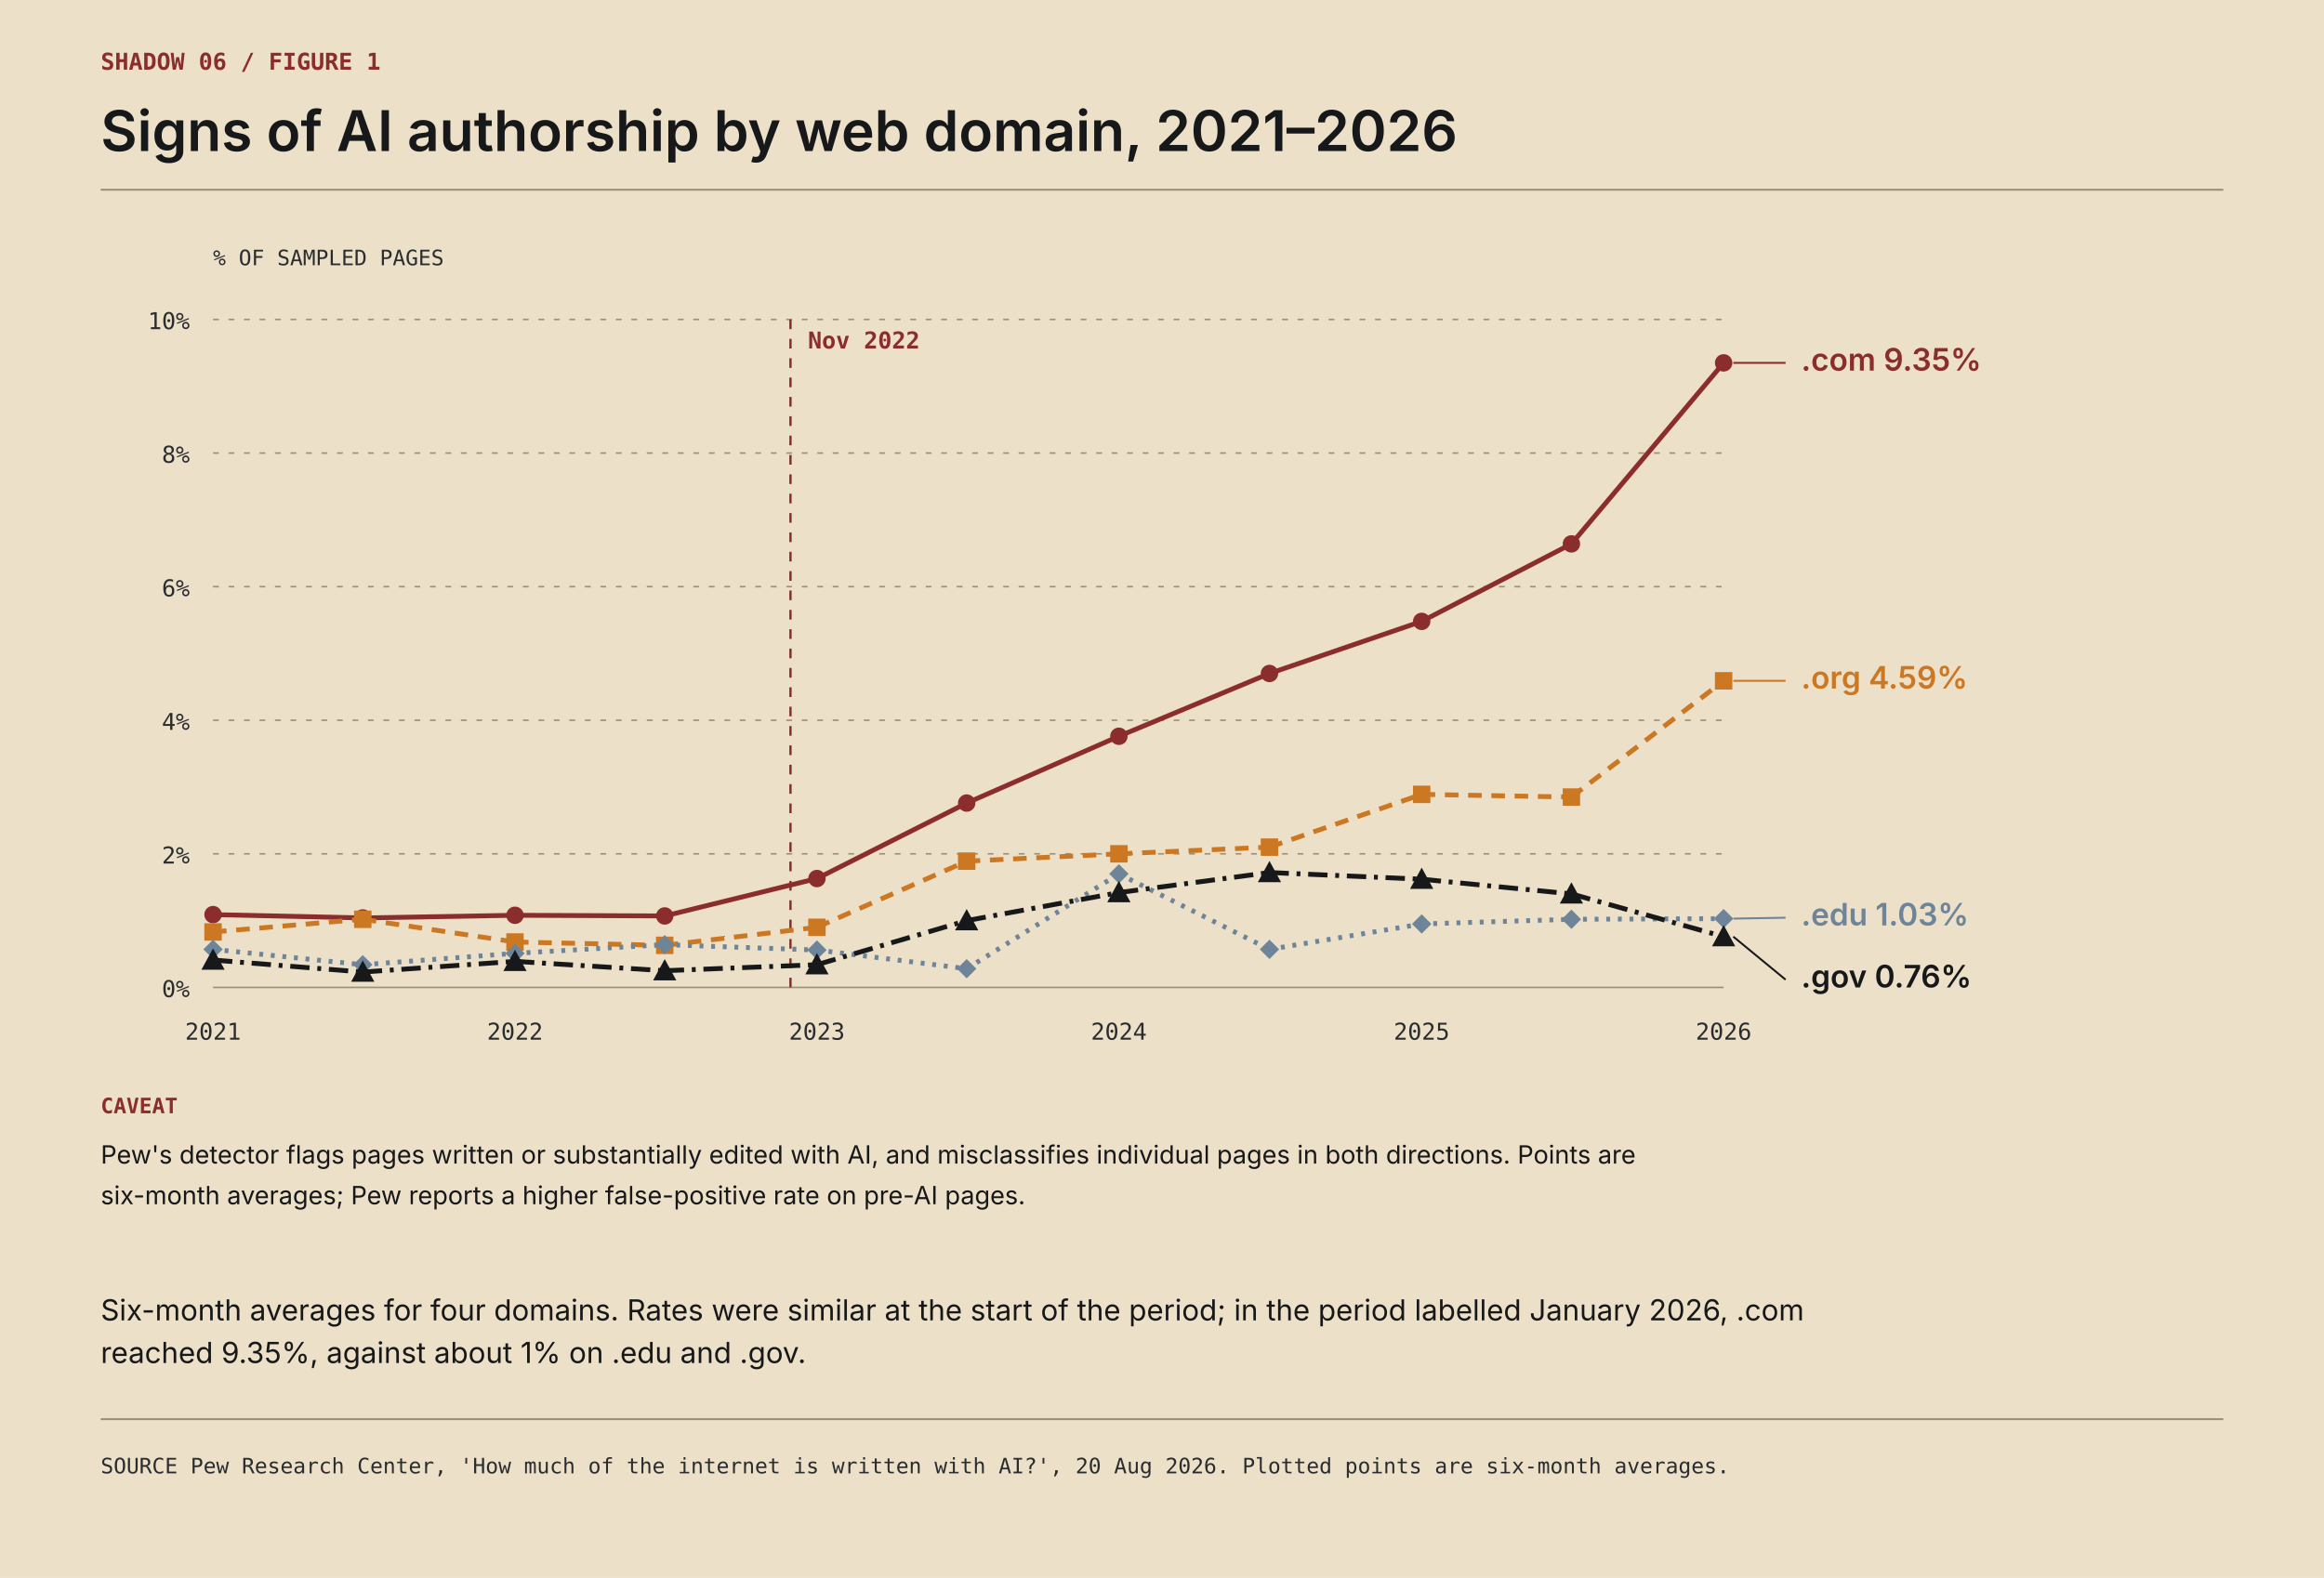
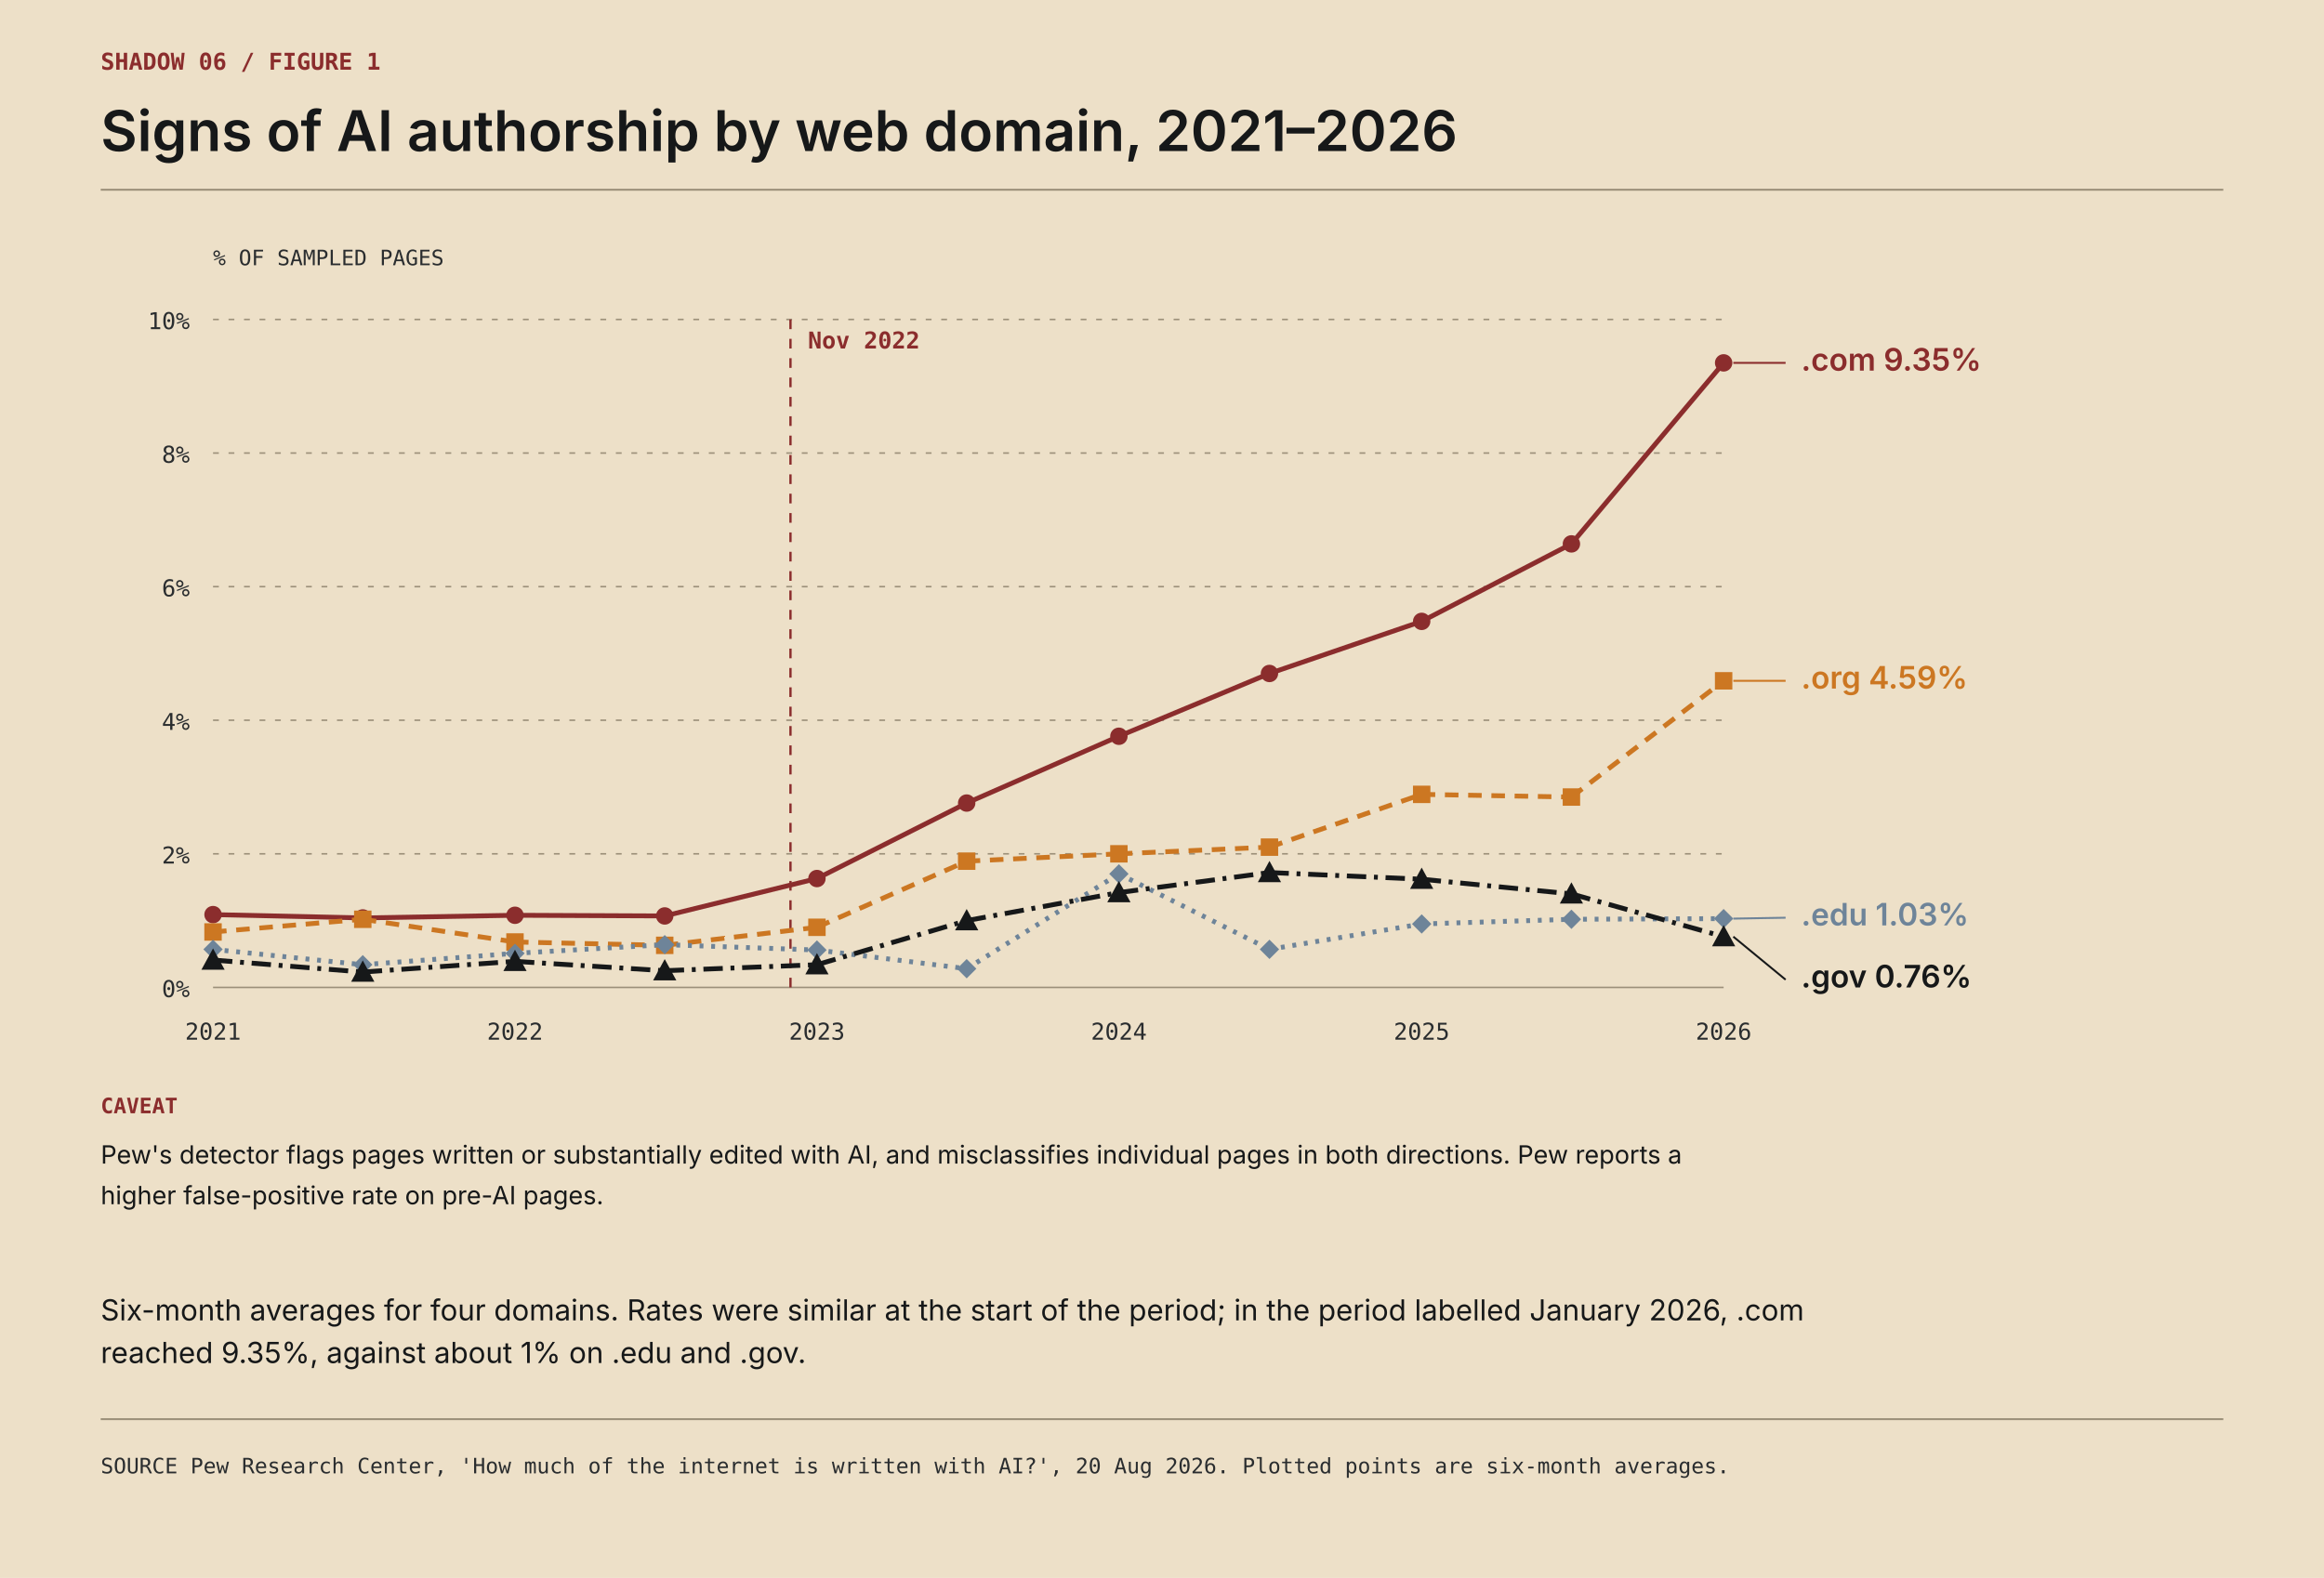
<svg xmlns="http://www.w3.org/2000/svg" width="1200" height="815" viewBox="0 0 1200 815" role="img" aria-labelledby="title desc">
  <rect width="1200" height="815" fill="#EDE0C8" />
  <text x="52" y="36" fill="#8B2D2D" font-family="JetBrains Mono,monospace" font-size="12" font-weight="600" text-anchor="start">SHADOW 06  /  FIGURE 1</text>
  <text x="52" y="78" fill="#161819" font-family="Inter,Arial,sans-serif" font-size="29" font-weight="600" text-anchor="start">Signs of AI authorship by web domain, 2021–2026</text>
  <line x1="52" y1="98" x2="1148" y2="98" stroke="#9C907A" stroke-width="1" />
  <text x="110" y="137" fill="#2A2D2F" font-family="JetBrains Mono,monospace" font-size="11" font-weight="400" text-anchor="start">% OF SAMPLED PAGES</text>
  <line x1="110" y1="510" x2="890" y2="510" stroke="#9C907A" stroke-width="0.8" />
  <text x="98" y="515" fill="#2A2D2F" font-family="JetBrains Mono,monospace" font-size="12" font-weight="400" text-anchor="end">0%</text>
  <line x1="110" y1="441" x2="890" y2="441" stroke="#9C907A" stroke-width="0.8" stroke-dasharray="3 5" />
  <text x="98" y="446" fill="#2A2D2F" font-family="JetBrains Mono,monospace" font-size="12" font-weight="400" text-anchor="end">2%</text>
  <line x1="110" y1="372" x2="890" y2="372" stroke="#9C907A" stroke-width="0.8" stroke-dasharray="3 5" />
  <text x="98" y="377" fill="#2A2D2F" font-family="JetBrains Mono,monospace" font-size="12" font-weight="400" text-anchor="end">4%</text>
  <line x1="110" y1="303" x2="890" y2="303" stroke="#9C907A" stroke-width="0.8" stroke-dasharray="3 5" />
  <text x="98" y="308" fill="#2A2D2F" font-family="JetBrains Mono,monospace" font-size="12" font-weight="400" text-anchor="end">6%</text>
  <line x1="110" y1="234" x2="890" y2="234" stroke="#9C907A" stroke-width="0.8" stroke-dasharray="3 5" />
  <text x="98" y="239" fill="#2A2D2F" font-family="JetBrains Mono,monospace" font-size="12" font-weight="400" text-anchor="end">8%</text>
  <line x1="110" y1="165" x2="890" y2="165" stroke="#9C907A" stroke-width="0.8" stroke-dasharray="3 5" />
  <text x="98" y="170" fill="#2A2D2F" font-family="JetBrains Mono,monospace" font-size="12" font-weight="400" text-anchor="end">10%</text>
  <text x="110" y="537" fill="#2A2D2F" font-family="JetBrains Mono,monospace" font-size="12" font-weight="400" text-anchor="middle">2021</text>
  <text x="265.915" y="537" fill="#2A2D2F" font-family="JetBrains Mono,monospace" font-size="12" font-weight="400" text-anchor="middle">2022</text>
  <text x="421.829" y="537" fill="#2A2D2F" font-family="JetBrains Mono,monospace" font-size="12" font-weight="400" text-anchor="middle">2023</text>
  <text x="577.744" y="537" fill="#2A2D2F" font-family="JetBrains Mono,monospace" font-size="12" font-weight="400" text-anchor="middle">2024</text>
  <text x="734.085" y="537" fill="#2A2D2F" font-family="JetBrains Mono,monospace" font-size="12" font-weight="400" text-anchor="middle">2025</text>
  <text x="890" y="537" fill="#2A2D2F" font-family="JetBrains Mono,monospace" font-size="12" font-weight="400" text-anchor="middle">2026</text>
  <line x1="408.16" y1="165" x2="408.16" y2="510" stroke="#8B2D2D" stroke-width="1.2" stroke-dasharray="5 5" />
  <text x="417.16" y="180" fill="#8B2D2D" font-family="JetBrains Mono,monospace" font-size="12" font-weight="600" text-anchor="start">Nov 2022</text>
  <line x1="110" y1="472.395" x2="187.317" y2="474.12" stroke="#8B2D2D" stroke-width="2.5" />
  <line x1="187.317" y1="474.12" x2="265.915" y2="472.74" stroke="#8B2D2D" stroke-width="2.5" />
  <line x1="265.915" y1="472.74" x2="343.231" y2="473.085" stroke="#8B2D2D" stroke-width="2.5" />
  <line x1="343.231" y1="473.085" x2="421.829" y2="453.765" stroke="#8B2D2D" stroke-width="2.5" />
  <line x1="421.829" y1="453.765" x2="499.146" y2="414.78" stroke="#8B2D2D" stroke-width="2.5" />
  <line x1="499.146" y1="414.78" x2="577.744" y2="380.28" stroke="#8B2D2D" stroke-width="2.5" />
  <line x1="577.744" y1="380.28" x2="655.487" y2="347.85" stroke="#8B2D2D" stroke-width="2.5" />
  <line x1="655.487" y1="347.85" x2="734.085" y2="320.94" stroke="#8B2D2D" stroke-width="2.5" />
  <line x1="734.085" y1="320.94" x2="811.402" y2="280.92" stroke="#8B2D2D" stroke-width="2.5" />
  <line x1="811.402" y1="280.92" x2="890" y2="187.425" stroke="#8B2D2D" stroke-width="2.5" />
  <circle cx="110" cy="472.395" r="4.5" fill="#8B2D2D" data-row="0" data-field="com" data-value="1.09" data-x="110" data-y="472.395" />
  <circle cx="187.317" cy="474.12" r="4.5" fill="#8B2D2D" data-row="1" data-field="com" data-value="1.04" data-x="187.317" data-y="474.12" />
  <circle cx="265.915" cy="472.74" r="4.5" fill="#8B2D2D" data-row="2" data-field="com" data-value="1.08" data-x="265.915" data-y="472.74" />
  <circle cx="343.231" cy="473.085" r="4.5" fill="#8B2D2D" data-row="3" data-field="com" data-value="1.07" data-x="343.231" data-y="473.085" />
  <circle cx="421.829" cy="453.765" r="4.5" fill="#8B2D2D" data-row="4" data-field="com" data-value="1.63" data-x="421.829" data-y="453.765" />
  <circle cx="499.146" cy="414.78" r="4.5" fill="#8B2D2D" data-row="5" data-field="com" data-value="2.76" data-x="499.146" data-y="414.78" />
  <circle cx="577.744" cy="380.28" r="4.5" fill="#8B2D2D" data-row="6" data-field="com" data-value="3.76" data-x="577.744" data-y="380.28" />
  <circle cx="655.487" cy="347.85" r="4.5" fill="#8B2D2D" data-row="7" data-field="com" data-value="4.7" data-x="655.487" data-y="347.85" />
  <circle cx="734.085" cy="320.94" r="4.5" fill="#8B2D2D" data-row="8" data-field="com" data-value="5.48" data-x="734.085" data-y="320.94" />
  <circle cx="811.402" cy="280.92" r="4.5" fill="#8B2D2D" data-row="9" data-field="com" data-value="6.64" data-x="811.402" data-y="280.92" />
  <circle cx="890" cy="187.425" r="4.5" fill="#8B2D2D" data-row="10" data-field="com" data-value="9.35" data-x="890" data-y="187.425" />
  <line x1="895" y1="187.425" x2="922" y2="187.425" stroke="#8B2D2D" stroke-width="1" />
  <text x="930" y="191.425" fill="#8B2D2D" font-family="Inter,Arial,sans-serif" font-size="16" font-weight="600" text-anchor="start">.com 9.35%</text>
  <line x1="110" y1="481.365" x2="187.317" y2="474.81" stroke="#CC7722" stroke-width="2.5" stroke-dasharray="7 5" />
  <line x1="187.317" y1="474.81" x2="265.915" y2="486.54" stroke="#CC7722" stroke-width="2.5" stroke-dasharray="7 5" />
  <line x1="265.915" y1="486.54" x2="343.231" y2="488.265" stroke="#CC7722" stroke-width="2.5" stroke-dasharray="7 5" />
  <line x1="343.231" y1="488.265" x2="421.829" y2="478.95" stroke="#CC7722" stroke-width="2.5" stroke-dasharray="7 5" />
  <line x1="421.829" y1="478.95" x2="499.146" y2="444.795" stroke="#CC7722" stroke-width="2.5" stroke-dasharray="7 5" />
  <line x1="499.146" y1="444.795" x2="577.744" y2="441" stroke="#CC7722" stroke-width="2.5" stroke-dasharray="7 5" />
  <line x1="577.744" y1="441" x2="655.487" y2="437.55" stroke="#CC7722" stroke-width="2.5" stroke-dasharray="7 5" />
  <line x1="655.487" y1="437.55" x2="734.085" y2="410.295" stroke="#CC7722" stroke-width="2.5" stroke-dasharray="7 5" />
  <line x1="734.085" y1="410.295" x2="811.402" y2="411.675" stroke="#CC7722" stroke-width="2.5" stroke-dasharray="7 5" />
  <line x1="811.402" y1="411.675" x2="890" y2="351.645" stroke="#CC7722" stroke-width="2.5" stroke-dasharray="7 5" />
  <rect x="105.5" y="476.865" width="9" height="9" fill="#CC7722" data-row="0" data-field="org" data-value="0.83" data-x="110" data-y="481.365" />
  <rect x="182.817" y="470.31" width="9" height="9" fill="#CC7722" data-row="1" data-field="org" data-value="1.02" data-x="187.317" data-y="474.81" />
  <rect x="261.415" y="482.04" width="9" height="9" fill="#CC7722" data-row="2" data-field="org" data-value="0.68" data-x="265.915" data-y="486.54" />
  <rect x="338.731" y="483.765" width="9" height="9" fill="#CC7722" data-row="3" data-field="org" data-value="0.63" data-x="343.231" data-y="488.265" />
  <rect x="417.329" y="474.45" width="9" height="9" fill="#CC7722" data-row="4" data-field="org" data-value="0.9" data-x="421.829" data-y="478.95" />
  <rect x="494.646" y="440.295" width="9" height="9" fill="#CC7722" data-row="5" data-field="org" data-value="1.89" data-x="499.146" data-y="444.795" />
  <rect x="573.244" y="436.5" width="9" height="9" fill="#CC7722" data-row="6" data-field="org" data-value="2" data-x="577.744" data-y="441" />
  <rect x="650.987" y="433.05" width="9" height="9" fill="#CC7722" data-row="7" data-field="org" data-value="2.1" data-x="655.487" data-y="437.55" />
  <rect x="729.585" y="405.795" width="9" height="9" fill="#CC7722" data-row="8" data-field="org" data-value="2.89" data-x="734.085" data-y="410.295" />
  <rect x="806.902" y="407.175" width="9" height="9" fill="#CC7722" data-row="9" data-field="org" data-value="2.85" data-x="811.402" data-y="411.675" />
  <rect x="885.5" y="347.145" width="9" height="9" fill="#CC7722" data-row="10" data-field="org" data-value="4.59" data-x="890" data-y="351.645" />
  <line x1="895" y1="351.645" x2="922" y2="351.645" stroke="#CC7722" stroke-width="1" />
  <text x="930" y="355.645" fill="#CC7722" font-family="Inter,Arial,sans-serif" font-size="16" font-weight="600" text-anchor="start">.org 4.59%</text>
  <line x1="110" y1="490.335" x2="187.317" y2="498.27" stroke="#6E8499" stroke-width="2.5" stroke-dasharray="2 4" />
  <line x1="187.317" y1="498.27" x2="265.915" y2="492.405" stroke="#6E8499" stroke-width="2.5" stroke-dasharray="2 4" />
  <line x1="265.915" y1="492.405" x2="343.231" y2="487.92" stroke="#6E8499" stroke-width="2.5" stroke-dasharray="2 4" />
  <line x1="343.231" y1="487.92" x2="421.829" y2="490.68" stroke="#6E8499" stroke-width="2.5" stroke-dasharray="2 4" />
  <line x1="421.829" y1="490.68" x2="499.146" y2="500.34" stroke="#6E8499" stroke-width="2.5" stroke-dasharray="2 4" />
  <line x1="499.146" y1="500.34" x2="577.744" y2="451.35" stroke="#6E8499" stroke-width="2.5" stroke-dasharray="2 4" />
  <line x1="577.744" y1="451.35" x2="655.487" y2="490.335" stroke="#6E8499" stroke-width="2.5" stroke-dasharray="2 4" />
  <line x1="655.487" y1="490.335" x2="734.085" y2="477.225" stroke="#6E8499" stroke-width="2.5" stroke-dasharray="2 4" />
  <line x1="734.085" y1="477.225" x2="811.402" y2="474.81" stroke="#6E8499" stroke-width="2.5" stroke-dasharray="2 4" />
  <line x1="811.402" y1="474.81" x2="890" y2="474.465" stroke="#6E8499" stroke-width="2.5" stroke-dasharray="2 4" />
  <path d="M 110 485.335 L 115 490.335 L 110 495.335 L 105 490.335 Z" fill="#6E8499" data-row="0" data-field="edu" data-value="0.57" data-x="110" data-y="490.335" />
  <path d="M 187.317 493.27 L 192.317 498.27 L 187.317 503.27 L 182.317 498.27 Z" fill="#6E8499" data-row="1" data-field="edu" data-value="0.34" data-x="187.317" data-y="498.27" />
  <path d="M 265.915 487.405 L 270.915 492.405 L 265.915 497.405 L 260.915 492.405 Z" fill="#6E8499" data-row="2" data-field="edu" data-value="0.51" data-x="265.915" data-y="492.405" />
  <path d="M 343.231 482.92 L 348.231 487.92 L 343.231 492.92 L 338.231 487.92 Z" fill="#6E8499" data-row="3" data-field="edu" data-value="0.64" data-x="343.231" data-y="487.92" />
  <path d="M 421.829 485.68 L 426.829 490.68 L 421.829 495.68 L 416.829 490.68 Z" fill="#6E8499" data-row="4" data-field="edu" data-value="0.56" data-x="421.829" data-y="490.68" />
  <path d="M 499.146 495.34 L 504.146 500.34 L 499.146 505.34 L 494.146 500.34 Z" fill="#6E8499" data-row="5" data-field="edu" data-value="0.28" data-x="499.146" data-y="500.34" />
  <path d="M 577.744 446.35 L 582.744 451.35 L 577.744 456.35 L 572.744 451.35 Z" fill="#6E8499" data-row="6" data-field="edu" data-value="1.7" data-x="577.744" data-y="451.35" />
  <path d="M 655.487 485.335 L 660.487 490.335 L 655.487 495.335 L 650.487 490.335 Z" fill="#6E8499" data-row="7" data-field="edu" data-value="0.57" data-x="655.487" data-y="490.335" />
  <path d="M 734.085 472.225 L 739.085 477.225 L 734.085 482.225 L 729.085 477.225 Z" fill="#6E8499" data-row="8" data-field="edu" data-value="0.95" data-x="734.085" data-y="477.225" />
  <path d="M 811.402 469.81 L 816.402 474.81 L 811.402 479.81 L 806.402 474.81 Z" fill="#6E8499" data-row="9" data-field="edu" data-value="1.02" data-x="811.402" data-y="474.81" />
  <path d="M 890 469.465 L 895 474.465 L 890 479.465 L 885 474.465 Z" fill="#6E8499" data-row="10" data-field="edu" data-value="1.03" data-x="890" data-y="474.465" />
  <line x1="895" y1="474.465" x2="922" y2="474" stroke="#6E8499" stroke-width="1" />
  <text x="930" y="478" fill="#6E8499" font-family="Inter,Arial,sans-serif" font-size="16" font-weight="600" text-anchor="start">.edu 1.03%</text>
  <line x1="110" y1="495.855" x2="187.317" y2="502.065" stroke="#161819" stroke-width="2.5" stroke-dasharray="10 4 2 4" />
  <line x1="187.317" y1="502.065" x2="265.915" y2="496.545" stroke="#161819" stroke-width="2.5" stroke-dasharray="10 4 2 4" />
  <line x1="265.915" y1="496.545" x2="343.231" y2="501.375" stroke="#161819" stroke-width="2.5" stroke-dasharray="10 4 2 4" />
  <line x1="343.231" y1="501.375" x2="421.829" y2="498.27" stroke="#161819" stroke-width="2.5" stroke-dasharray="10 4 2 4" />
  <line x1="421.829" y1="498.27" x2="499.146" y2="475.5" stroke="#161819" stroke-width="2.5" stroke-dasharray="10 4 2 4" />
  <line x1="499.146" y1="475.5" x2="577.744" y2="461.01" stroke="#161819" stroke-width="2.5" stroke-dasharray="10 4 2 4" />
  <line x1="577.744" y1="461.01" x2="655.487" y2="450.66" stroke="#161819" stroke-width="2.5" stroke-dasharray="10 4 2 4" />
  <line x1="655.487" y1="450.66" x2="734.085" y2="454.11" stroke="#161819" stroke-width="2.5" stroke-dasharray="10 4 2 4" />
  <line x1="734.085" y1="454.11" x2="811.402" y2="461.7" stroke="#161819" stroke-width="2.5" stroke-dasharray="10 4 2 4" />
  <line x1="811.402" y1="461.7" x2="890" y2="483.78" stroke="#161819" stroke-width="2.5" stroke-dasharray="10 4 2 4" />
  <path d="M 110 489.855 L 116 500.855 L 104 500.855 Z" fill="#161819" data-row="0" data-field="gov" data-value="0.41" data-x="110" data-y="495.855" />
  <path d="M 187.317 496.065 L 193.317 507.065 L 181.317 507.065 Z" fill="#161819" data-row="1" data-field="gov" data-value="0.23" data-x="187.317" data-y="502.065" />
  <path d="M 265.915 490.545 L 271.915 501.545 L 259.915 501.545 Z" fill="#161819" data-row="2" data-field="gov" data-value="0.39" data-x="265.915" data-y="496.545" />
  <path d="M 343.231 495.375 L 349.231 506.375 L 337.231 506.375 Z" fill="#161819" data-row="3" data-field="gov" data-value="0.25" data-x="343.231" data-y="501.375" />
  <path d="M 421.829 492.27 L 427.829 503.27 L 415.829 503.27 Z" fill="#161819" data-row="4" data-field="gov" data-value="0.34" data-x="421.829" data-y="498.27" />
  <path d="M 499.146 469.5 L 505.146 480.5 L 493.146 480.5 Z" fill="#161819" data-row="5" data-field="gov" data-value="1" data-x="499.146" data-y="475.5" />
  <path d="M 577.744 455.01 L 583.744 466.01 L 571.744 466.01 Z" fill="#161819" data-row="6" data-field="gov" data-value="1.42" data-x="577.744" data-y="461.01" />
  <path d="M 655.487 444.66 L 661.487 455.66 L 649.487 455.66 Z" fill="#161819" data-row="7" data-field="gov" data-value="1.72" data-x="655.487" data-y="450.66" />
  <path d="M 734.085 448.11 L 740.085 459.11 L 728.085 459.11 Z" fill="#161819" data-row="8" data-field="gov" data-value="1.62" data-x="734.085" data-y="454.11" />
  <path d="M 811.402 455.7 L 817.402 466.7 L 805.402 466.7 Z" fill="#161819" data-row="9" data-field="gov" data-value="1.4" data-x="811.402" data-y="461.7" />
  <path d="M 890 477.78 L 896 488.78 L 884 488.78 Z" fill="#161819" data-row="10" data-field="gov" data-value="0.76" data-x="890" data-y="483.78" />
  <line x1="895" y1="483.78" x2="922" y2="506" stroke="#161819" stroke-width="1" />
  <text x="930" y="510" fill="#161819" font-family="Inter,Arial,sans-serif" font-size="16" font-weight="600" text-anchor="start">.gov 0.76%</text>
  <text x="52" y="575" fill="#8B2D2D" font-family="JetBrains Mono,monospace" font-size="11" font-weight="600" text-anchor="start">CAVEAT</text>
-   <text x="52" y="601" fill="#161819" font-family="Inter,Arial,sans-serif" font-size="13" font-weight="400" text-anchor="start">Pew's detector flags pages written or substantially edited with AI, and misclassifies individual pages in both directions. Points are</text>
-   <text x="52" y="622" fill="#161819" font-family="Inter,Arial,sans-serif" font-size="13" font-weight="400" text-anchor="start">six-month averages; Pew reports a higher false-positive rate on pre-AI pages.</text>
+   <text x="52" y="601" fill="#161819" font-family="Inter,Arial,sans-serif" font-size="13" font-weight="400" text-anchor="start">Pew's detector flags pages written or substantially edited with AI, and misclassifies individual pages in both directions. Pew reports a</text>
+   <text x="52" y="622" fill="#161819" font-family="Inter,Arial,sans-serif" font-size="13" font-weight="400" text-anchor="start">higher false-positive rate on pre-AI pages.</text>
  <g data-text-role="caption">
    <text x="52" y="682" fill="#161819" font-family="Inter,Arial,sans-serif" font-size="15" font-weight="400" text-anchor="start">Six-month averages for four domains. Rates were similar at the start of the period; in the period labelled January 2026, .com</text>
    <text x="52" y="704" fill="#161819" font-family="Inter,Arial,sans-serif" font-size="15" font-weight="400" text-anchor="start">reached 9.35%, against about 1% on .edu and .gov.</text>
  </g>
  <g data-text-role="source">
    <line x1="52" y1="733" x2="1148" y2="733" stroke="#9C907A" stroke-width="1" />
    <text x="52" y="761" fill="#2A2D2F" font-family="JetBrains Mono,monospace" font-size="11" font-weight="400" text-anchor="start">SOURCE  Pew Research Center, 'How much of the internet is written with AI?', 20 Aug 2026. Plotted points are six-month averages.</text>
  </g>
</svg>
